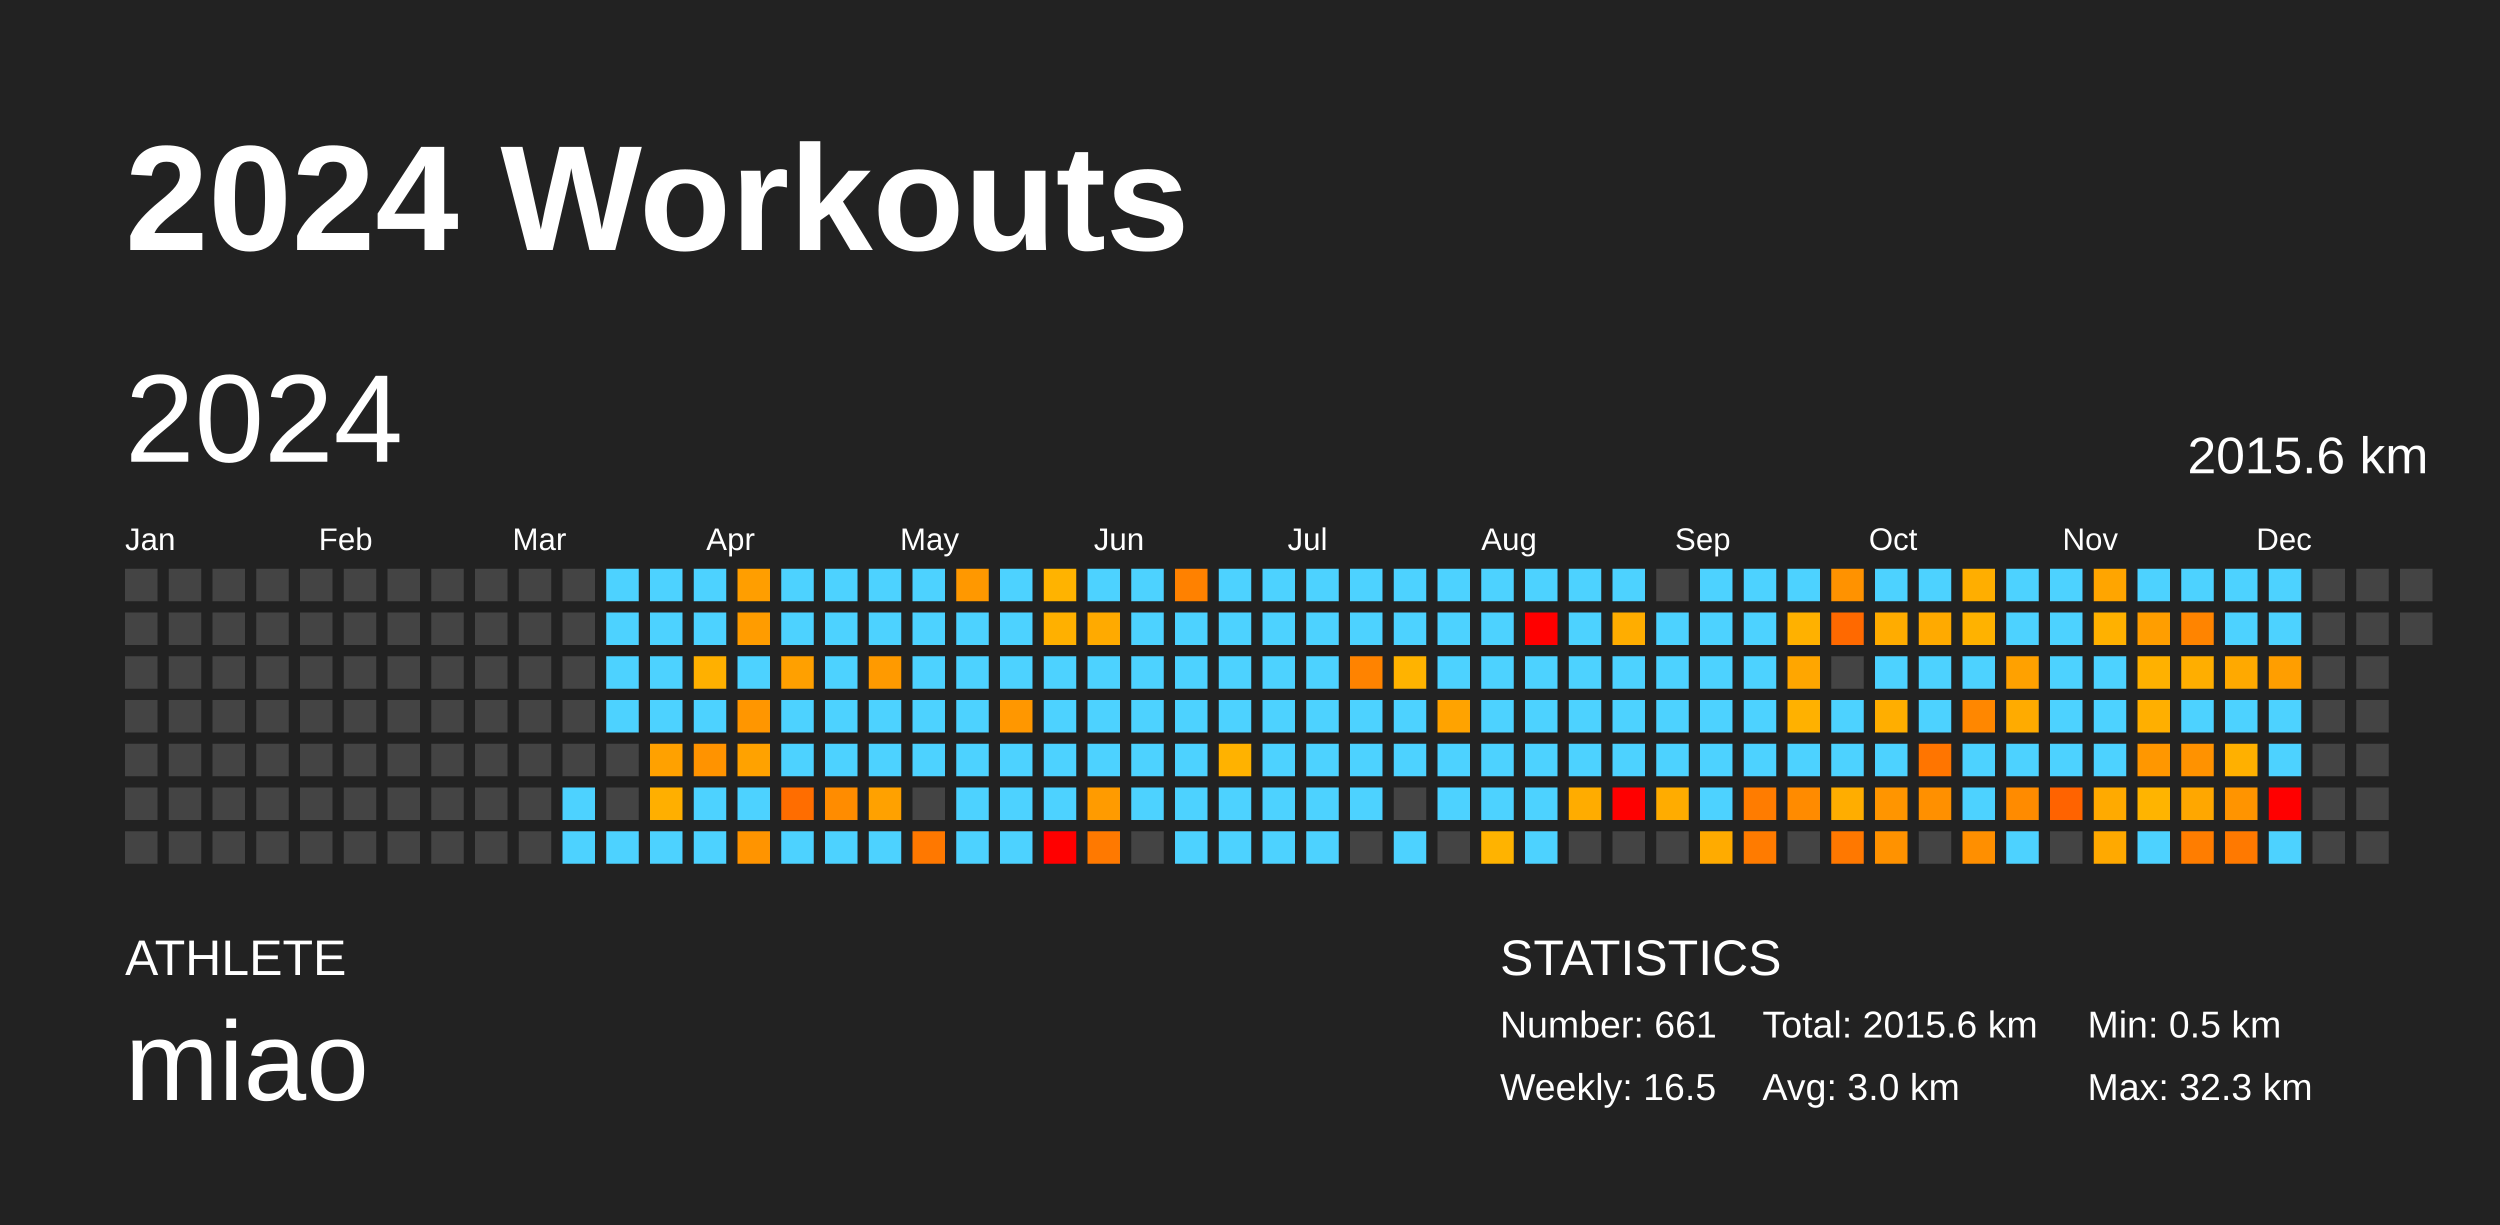
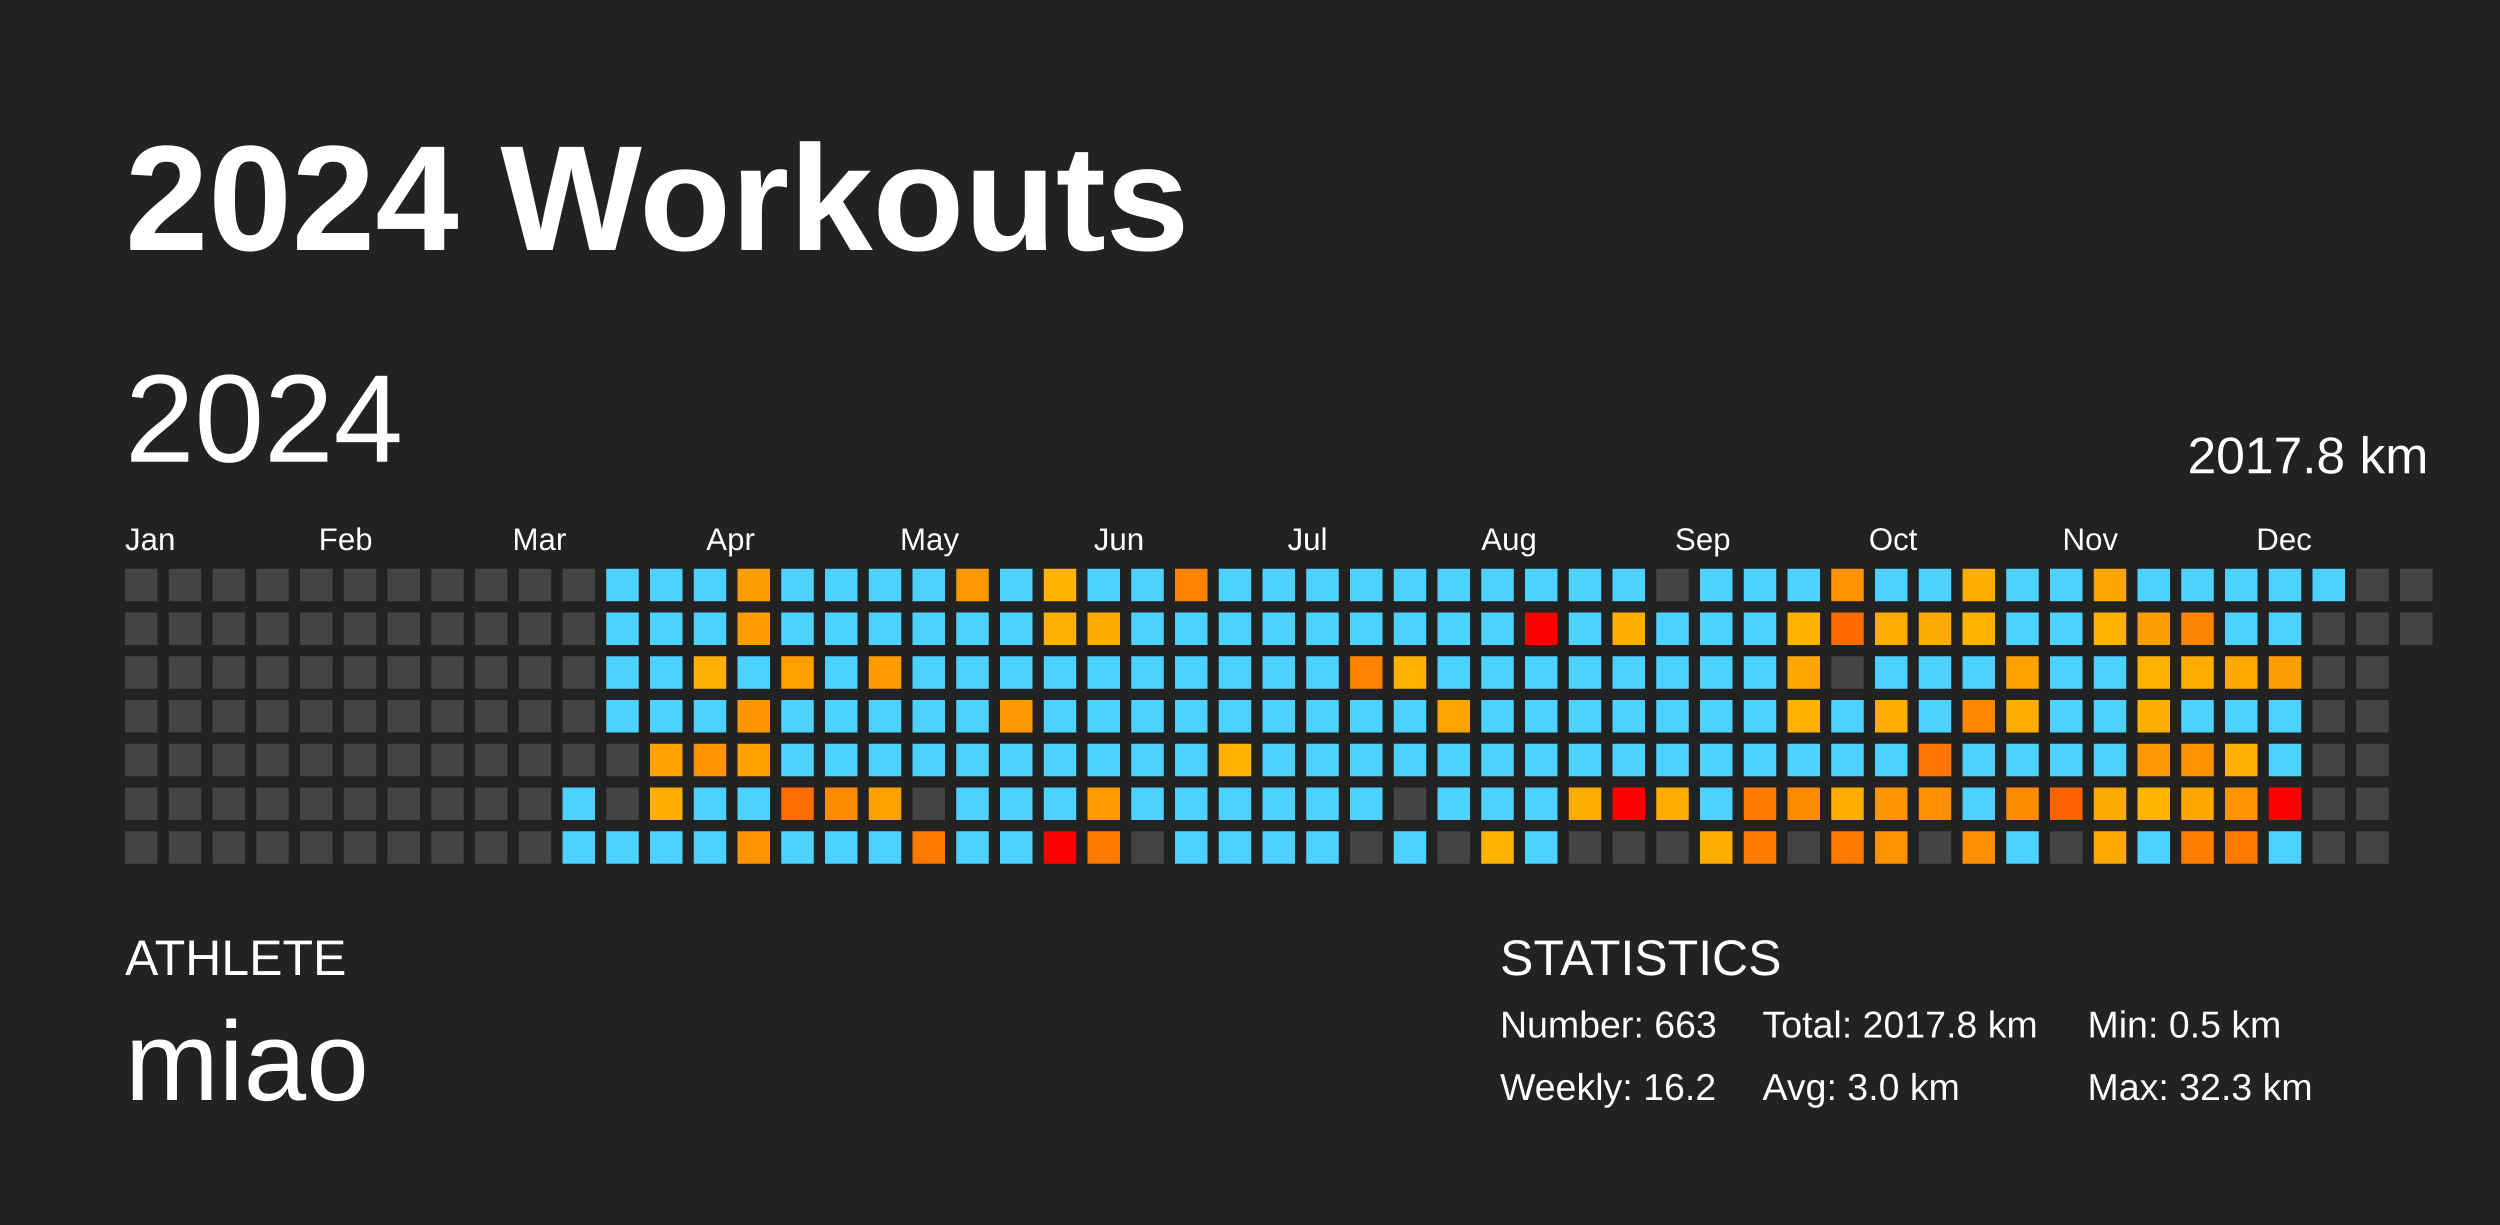
<svg xmlns="http://www.w3.org/2000/svg" baseProfile="full" height="98mm" version="1.1" viewBox="0,0,200,98" width="200mm">
  <defs />
  <rect fill="#222222" height="98" width="200" x="0" y="0" />
  <text fill="#FFFFFF" style="font-size:12px; font-family:Arial; font-weight:bold;" x="10" y="20">2024 Workouts</text>
  <text fill="#FFFFFF" style="font-size:4px; font-family:Arial" x="10" y="78">ATHLETE</text>
  <text fill="#FFFFFF" style="font-size:9px; font-family:Arial" x="10" y="88">miao</text>
  <text fill="#FFFFFF" style="font-size:4px; font-family:Arial" x="120" y="78">STATISTICS</text>
-   <text fill="#FFFFFF" style="font-size:3px; font-family:Arial" x="120" y="83">Number: 661</text>
-   <text fill="#FFFFFF" style="font-size:3px; font-family:Arial" x="120" y="88">Weekly: 16.5</text>
-   <text fill="#FFFFFF" style="font-size:3px; font-family:Arial" x="141" y="83">Total: 2015.6 km</text>
+   <text fill="#FFFFFF" style="font-size:3px; font-family:Arial" x="120" y="83">Number: 663</text>
+   <text fill="#FFFFFF" style="font-size:3px; font-family:Arial" x="120" y="88">Weekly: 16.2</text>
+   <text fill="#FFFFFF" style="font-size:3px; font-family:Arial" x="141" y="83">Total: 2017.8 km</text>
  <text fill="#FFFFFF" style="font-size:3px; font-family:Arial" x="141" y="88">Avg: 3.0 km</text>
  <text fill="#FFFFFF" style="font-size:3px; font-family:Arial" x="167" y="83">Min: 0.5 km</text>
  <text fill="#FFFFFF" style="font-size:3px; font-family:Arial" x="167" y="88">Max: 32.3 km</text>
  <text dominant-baseline="hanging" fill="#FFFFFF" style="font-size:10.0px; font-family:Arial;" x="10" y="30">2024</text>
-   <text dominant-baseline="hanging" fill="#FFFFFF" style="font-size:4.125px; font-family:Arial;" x="175" y="35">2015.6 km</text>
+   <text dominant-baseline="hanging" fill="#FFFFFF" style="font-size:4.125px; font-family:Arial;" x="175" y="35">2017.8 km</text>
  <text fill="#FFFFFF" style="font-size:2.5px; font-family:Arial" x="10.0" y="44">Jan</text>
  <text fill="#FFFFFF" style="font-size:2.5px; font-family:Arial" x="25.5" y="44">Feb</text>
  <text fill="#FFFFFF" style="font-size:2.5px; font-family:Arial" x="41.0" y="44">Mar</text>
  <text fill="#FFFFFF" style="font-size:2.5px; font-family:Arial" x="56.5" y="44">Apr</text>
  <text fill="#FFFFFF" style="font-size:2.5px; font-family:Arial" x="72.0" y="44">May</text>
  <text fill="#FFFFFF" style="font-size:2.5px; font-family:Arial" x="87.5" y="44">Jun</text>
  <text fill="#FFFFFF" style="font-size:2.5px; font-family:Arial" x="103.0" y="44">Jul</text>
  <text fill="#FFFFFF" style="font-size:2.5px; font-family:Arial" x="118.5" y="44">Aug</text>
  <text fill="#FFFFFF" style="font-size:2.5px; font-family:Arial" x="134.0" y="44">Sep</text>
  <text fill="#FFFFFF" style="font-size:2.5px; font-family:Arial" x="149.5" y="44">Oct</text>
  <text fill="#FFFFFF" style="font-size:2.5px; font-family:Arial" x="165.0" y="44">Nov</text>
  <text fill="#FFFFFF" style="font-size:2.5px; font-family:Arial" x="180.5" y="44">Dec</text>
  <rect fill="#444444" height="2.6" width="2.6" x="10.0" y="45.5" />
  <rect fill="#444444" height="2.6" width="2.6" x="10.0" y="49.0" />
  <rect fill="#444444" height="2.6" width="2.6" x="10.0" y="52.5" />
  <rect fill="#444444" height="2.6" width="2.6" x="10.0" y="56.0" />
  <rect fill="#444444" height="2.6" width="2.6" x="10.0" y="59.5" />
  <rect fill="#444444" height="2.6" width="2.6" x="10.0" y="63.0" />
  <rect fill="#444444" height="2.6" width="2.6" x="10.0" y="66.5" />
  <rect fill="#444444" height="2.6" width="2.6" x="13.5" y="45.5" />
  <rect fill="#444444" height="2.6" width="2.6" x="13.5" y="49.0" />
  <rect fill="#444444" height="2.6" width="2.6" x="13.5" y="52.5" />
  <rect fill="#444444" height="2.6" width="2.6" x="13.5" y="56.0" />
  <rect fill="#444444" height="2.6" width="2.6" x="13.5" y="59.5" />
  <rect fill="#444444" height="2.6" width="2.6" x="13.5" y="63.0" />
  <rect fill="#444444" height="2.6" width="2.6" x="13.5" y="66.5" />
  <rect fill="#444444" height="2.6" width="2.6" x="17.0" y="45.5" />
  <rect fill="#444444" height="2.6" width="2.6" x="17.0" y="49.0" />
  <rect fill="#444444" height="2.6" width="2.6" x="17.0" y="52.5" />
  <rect fill="#444444" height="2.6" width="2.6" x="17.0" y="56.0" />
  <rect fill="#444444" height="2.6" width="2.6" x="17.0" y="59.5" />
  <rect fill="#444444" height="2.6" width="2.6" x="17.0" y="63.0" />
  <rect fill="#444444" height="2.6" width="2.6" x="17.0" y="66.5" />
  <rect fill="#444444" height="2.6" width="2.6" x="20.5" y="45.5" />
  <rect fill="#444444" height="2.6" width="2.6" x="20.5" y="49.0" />
  <rect fill="#444444" height="2.6" width="2.6" x="20.5" y="52.5" />
  <rect fill="#444444" height="2.6" width="2.6" x="20.5" y="56.0" />
  <rect fill="#444444" height="2.6" width="2.6" x="20.5" y="59.5" />
  <rect fill="#444444" height="2.6" width="2.6" x="20.5" y="63.0" />
  <rect fill="#444444" height="2.6" width="2.6" x="20.5" y="66.5" />
  <rect fill="#444444" height="2.6" width="2.6" x="24.0" y="45.5" />
  <rect fill="#444444" height="2.6" width="2.6" x="24.0" y="49.0" />
  <rect fill="#444444" height="2.6" width="2.6" x="24.0" y="52.5" />
  <rect fill="#444444" height="2.6" width="2.6" x="24.0" y="56.0" />
  <rect fill="#444444" height="2.6" width="2.6" x="24.0" y="59.5" />
  <rect fill="#444444" height="2.6" width="2.6" x="24.0" y="63.0" />
  <rect fill="#444444" height="2.6" width="2.6" x="24.0" y="66.5" />
  <rect fill="#444444" height="2.6" width="2.6" x="27.5" y="45.5" />
  <rect fill="#444444" height="2.6" width="2.6" x="27.5" y="49.0" />
  <rect fill="#444444" height="2.6" width="2.6" x="27.5" y="52.5" />
  <rect fill="#444444" height="2.6" width="2.6" x="27.5" y="56.0" />
  <rect fill="#444444" height="2.6" width="2.6" x="27.5" y="59.5" />
  <rect fill="#444444" height="2.6" width="2.6" x="27.5" y="63.0" />
  <rect fill="#444444" height="2.6" width="2.6" x="27.5" y="66.5" />
  <rect fill="#444444" height="2.6" width="2.6" x="31.0" y="45.5" />
  <rect fill="#444444" height="2.6" width="2.6" x="31.0" y="49.0" />
  <rect fill="#444444" height="2.6" width="2.6" x="31.0" y="52.5" />
  <rect fill="#444444" height="2.6" width="2.6" x="31.0" y="56.0" />
  <rect fill="#444444" height="2.6" width="2.6" x="31.0" y="59.5" />
  <rect fill="#444444" height="2.6" width="2.6" x="31.0" y="63.0" />
  <rect fill="#444444" height="2.6" width="2.6" x="31.0" y="66.5" />
  <rect fill="#444444" height="2.6" width="2.6" x="34.5" y="45.5" />
  <rect fill="#444444" height="2.6" width="2.6" x="34.5" y="49.0" />
  <rect fill="#444444" height="2.6" width="2.6" x="34.5" y="52.5" />
  <rect fill="#444444" height="2.6" width="2.6" x="34.5" y="56.0" />
  <rect fill="#444444" height="2.6" width="2.6" x="34.5" y="59.5" />
  <rect fill="#444444" height="2.6" width="2.6" x="34.5" y="63.0" />
  <rect fill="#444444" height="2.6" width="2.6" x="34.5" y="66.5" />
  <rect fill="#444444" height="2.6" width="2.6" x="38.0" y="45.5" />
  <rect fill="#444444" height="2.6" width="2.6" x="38.0" y="49.0" />
  <rect fill="#444444" height="2.6" width="2.6" x="38.0" y="52.5" />
  <rect fill="#444444" height="2.6" width="2.6" x="38.0" y="56.0" />
  <rect fill="#444444" height="2.6" width="2.6" x="38.0" y="59.5" />
  <rect fill="#444444" height="2.6" width="2.6" x="38.0" y="63.0" />
  <rect fill="#444444" height="2.6" width="2.6" x="38.0" y="66.5" />
  <rect fill="#444444" height="2.6" width="2.6" x="41.5" y="45.5" />
  <rect fill="#444444" height="2.6" width="2.6" x="41.5" y="49.0" />
  <rect fill="#444444" height="2.6" width="2.6" x="41.5" y="52.5" />
  <rect fill="#444444" height="2.6" width="2.6" x="41.5" y="56.0" />
  <rect fill="#444444" height="2.6" width="2.6" x="41.5" y="59.5" />
  <rect fill="#444444" height="2.6" width="2.6" x="41.5" y="63.0" />
  <rect fill="#444444" height="2.6" width="2.6" x="41.5" y="66.5" />
  <rect fill="#444444" height="2.6" width="2.6" x="45.0" y="45.5" />
  <rect fill="#444444" height="2.6" width="2.6" x="45.0" y="49.0" />
  <rect fill="#444444" height="2.6" width="2.6" x="45.0" y="52.5" />
  <rect fill="#444444" height="2.6" width="2.6" x="45.0" y="56.0" />
  <rect fill="#444444" height="2.6" width="2.6" x="45.0" y="59.5" />
  <rect fill="#4dd2ff" height="2.6" width="2.6" x="45.0" y="63.0" />
  <rect fill="#4dd2ff" height="2.6" width="2.6" x="45.0" y="66.5" />
  <rect fill="#4dd2ff" height="2.6" width="2.6" x="48.5" y="45.5" />
  <rect fill="#4dd2ff" height="2.6" width="2.6" x="48.5" y="49.0" />
  <rect fill="#4dd2ff" height="2.6" width="2.6" x="48.5" y="52.5" />
  <rect fill="#4dd2ff" height="2.6" width="2.6" x="48.5" y="56.0" />
  <rect fill="#444444" height="2.6" width="2.6" x="48.5" y="59.5" />
  <rect fill="#444444" height="2.6" width="2.6" x="48.5" y="63.0" />
  <rect fill="#4dd2ff" height="2.6" width="2.6" x="48.5" y="66.5" />
  <rect fill="#4dd2ff" height="2.6" width="2.6" x="52.0" y="45.5" />
  <rect fill="#4dd2ff" height="2.6" width="2.6" x="52.0" y="49.0" />
  <rect fill="#4dd2ff" height="2.6" width="2.6" x="52.0" y="52.5" />
  <rect fill="#4dd2ff" height="2.6" width="2.6" x="52.0" y="56.0" />
  <rect fill="#ffa100" height="2.6" width="2.6" x="52.0" y="59.5" />
  <rect fill="#ffaf00" height="2.6" width="2.6" x="52.0" y="63.0" />
  <rect fill="#4dd2ff" height="2.6" width="2.6" x="52.0" y="66.5" />
  <rect fill="#4dd2ff" height="2.6" width="2.6" x="55.5" y="45.5" />
  <rect fill="#4dd2ff" height="2.6" width="2.6" x="55.5" y="49.0" />
  <rect fill="#ffb000" height="2.6" width="2.6" x="55.5" y="52.5" />
  <rect fill="#4dd2ff" height="2.6" width="2.6" x="55.5" y="56.0" />
  <rect fill="#ff9300" height="2.6" width="2.6" x="55.5" y="59.5" />
  <rect fill="#4dd2ff" height="2.6" width="2.6" x="55.5" y="63.0" />
  <rect fill="#4dd2ff" height="2.6" width="2.6" x="55.5" y="66.5" />
  <rect fill="#ff9e00" height="2.6" width="2.6" x="59.0" y="45.5" />
  <rect fill="#ff9c00" height="2.6" width="2.6" x="59.0" y="49.0" />
  <rect fill="#4dd2ff" height="2.6" width="2.6" x="59.0" y="52.5" />
  <rect fill="#ff9600" height="2.6" width="2.6" x="59.0" y="56.0" />
  <rect fill="#ffa200" height="2.6" width="2.6" x="59.0" y="59.5" />
  <rect fill="#4dd2ff" height="2.6" width="2.6" x="59.0" y="63.0" />
  <rect fill="#ff9400" height="2.6" width="2.6" x="59.0" y="66.5" />
  <rect fill="#4dd2ff" height="2.6" width="2.6" x="62.5" y="45.5" />
  <rect fill="#4dd2ff" height="2.6" width="2.6" x="62.5" y="49.0" />
  <rect fill="#ffa000" height="2.6" width="2.6" x="62.5" y="52.5" />
  <rect fill="#4dd2ff" height="2.6" width="2.6" x="62.5" y="56.0" />
  <rect fill="#4dd2ff" height="2.6" width="2.6" x="62.5" y="59.5" />
  <rect fill="#ff6d00" height="2.6" width="2.6" x="62.5" y="63.0" />
  <rect fill="#4dd2ff" height="2.6" width="2.6" x="62.5" y="66.5" />
  <rect fill="#4dd2ff" height="2.6" width="2.6" x="66.0" y="45.5" />
  <rect fill="#4dd2ff" height="2.6" width="2.6" x="66.0" y="49.0" />
  <rect fill="#4dd2ff" height="2.6" width="2.6" x="66.0" y="52.5" />
  <rect fill="#4dd2ff" height="2.6" width="2.6" x="66.0" y="56.0" />
  <rect fill="#4dd2ff" height="2.6" width="2.6" x="66.0" y="59.5" />
  <rect fill="#ff8c00" height="2.6" width="2.6" x="66.0" y="63.0" />
  <rect fill="#4dd2ff" height="2.6" width="2.6" x="66.0" y="66.5" />
  <rect fill="#4dd2ff" height="2.6" width="2.6" x="69.5" y="45.5" />
  <rect fill="#4dd2ff" height="2.6" width="2.6" x="69.5" y="49.0" />
  <rect fill="#ff9a00" height="2.6" width="2.6" x="69.5" y="52.5" />
  <rect fill="#4dd2ff" height="2.6" width="2.6" x="69.5" y="56.0" />
  <rect fill="#4dd2ff" height="2.6" width="2.6" x="69.5" y="59.5" />
  <rect fill="#ffa100" height="2.6" width="2.6" x="69.5" y="63.0" />
  <rect fill="#4dd2ff" height="2.6" width="2.6" x="69.5" y="66.5" />
  <rect fill="#4dd2ff" height="2.6" width="2.6" x="73.0" y="45.5" />
  <rect fill="#4dd2ff" height="2.6" width="2.6" x="73.0" y="49.0" />
  <rect fill="#4dd2ff" height="2.6" width="2.6" x="73.0" y="52.5" />
  <rect fill="#4dd2ff" height="2.6" width="2.6" x="73.0" y="56.0" />
  <rect fill="#4dd2ff" height="2.6" width="2.6" x="73.0" y="59.5" />
  <rect fill="#444444" height="2.6" width="2.6" x="73.0" y="63.0" />
  <rect fill="#ff7800" height="2.6" width="2.6" x="73.0" y="66.5" />
  <rect fill="#ff9800" height="2.6" width="2.6" x="76.5" y="45.5" />
  <rect fill="#4dd2ff" height="2.6" width="2.6" x="76.5" y="49.0" />
  <rect fill="#4dd2ff" height="2.6" width="2.6" x="76.5" y="52.5" />
  <rect fill="#4dd2ff" height="2.6" width="2.6" x="76.5" y="56.0" />
  <rect fill="#4dd2ff" height="2.6" width="2.6" x="76.5" y="59.5" />
  <rect fill="#4dd2ff" height="2.6" width="2.6" x="76.5" y="63.0" />
  <rect fill="#4dd2ff" height="2.6" width="2.6" x="76.5" y="66.5" />
  <rect fill="#4dd2ff" height="2.6" width="2.6" x="80.0" y="45.5" />
  <rect fill="#4dd2ff" height="2.6" width="2.6" x="80.0" y="49.0" />
  <rect fill="#4dd2ff" height="2.6" width="2.6" x="80.0" y="52.5" />
  <rect fill="#ff9700" height="2.6" width="2.6" x="80.0" y="56.0" />
  <rect fill="#4dd2ff" height="2.6" width="2.6" x="80.0" y="59.5" />
  <rect fill="#4dd2ff" height="2.6" width="2.6" x="80.0" y="63.0" />
  <rect fill="#4dd2ff" height="2.6" width="2.6" x="80.0" y="66.5" />
  <rect fill="#ffb300" height="2.6" width="2.6" x="83.5" y="45.5" />
  <rect fill="#ffb000" height="2.6" width="2.6" x="83.5" y="49.0" />
  <rect fill="#4dd2ff" height="2.6" width="2.6" x="83.5" y="52.5" />
  <rect fill="#4dd2ff" height="2.6" width="2.6" x="83.5" y="56.0" />
  <rect fill="#4dd2ff" height="2.6" width="2.6" x="83.5" y="59.5" />
  <rect fill="#4dd2ff" height="2.6" width="2.6" x="83.5" y="63.0" />
  <rect fill="red" height="2.6" width="2.6" x="83.5" y="66.5" />
  <rect fill="#4dd2ff" height="2.6" width="2.6" x="87.0" y="45.5" />
  <rect fill="#ffaa00" height="2.6" width="2.6" x="87.0" y="49.0" />
  <rect fill="#4dd2ff" height="2.6" width="2.6" x="87.0" y="52.5" />
  <rect fill="#4dd2ff" height="2.6" width="2.6" x="87.0" y="56.0" />
  <rect fill="#4dd2ff" height="2.6" width="2.6" x="87.0" y="59.5" />
  <rect fill="#ff9b00" height="2.6" width="2.6" x="87.0" y="63.0" />
  <rect fill="#ff7900" height="2.6" width="2.6" x="87.0" y="66.5" />
  <rect fill="#4dd2ff" height="2.6" width="2.6" x="90.5" y="45.5" />
  <rect fill="#4dd2ff" height="2.6" width="2.6" x="90.5" y="49.0" />
  <rect fill="#4dd2ff" height="2.6" width="2.6" x="90.5" y="52.5" />
  <rect fill="#4dd2ff" height="2.6" width="2.6" x="90.5" y="56.0" />
  <rect fill="#4dd2ff" height="2.6" width="2.6" x="90.5" y="59.5" />
  <rect fill="#4dd2ff" height="2.6" width="2.6" x="90.5" y="63.0" />
  <rect fill="#444444" height="2.6" width="2.6" x="90.5" y="66.5" />
  <rect fill="#ff8100" height="2.6" width="2.6" x="94.0" y="45.5" />
  <rect fill="#4dd2ff" height="2.6" width="2.6" x="94.0" y="49.0" />
  <rect fill="#4dd2ff" height="2.6" width="2.6" x="94.0" y="52.5" />
  <rect fill="#4dd2ff" height="2.6" width="2.6" x="94.0" y="56.0" />
  <rect fill="#4dd2ff" height="2.6" width="2.6" x="94.0" y="59.5" />
  <rect fill="#4dd2ff" height="2.6" width="2.6" x="94.0" y="63.0" />
  <rect fill="#4dd2ff" height="2.6" width="2.6" x="94.0" y="66.5" />
  <rect fill="#4dd2ff" height="2.6" width="2.6" x="97.5" y="45.5" />
  <rect fill="#4dd2ff" height="2.6" width="2.6" x="97.5" y="49.0" />
  <rect fill="#4dd2ff" height="2.6" width="2.6" x="97.5" y="52.5" />
  <rect fill="#4dd2ff" height="2.6" width="2.6" x="97.5" y="56.0" />
  <rect fill="#ffb200" height="2.6" width="2.6" x="97.5" y="59.5" />
  <rect fill="#4dd2ff" height="2.6" width="2.6" x="97.5" y="63.0" />
  <rect fill="#4dd2ff" height="2.6" width="2.6" x="97.5" y="66.5" />
  <rect fill="#4dd2ff" height="2.6" width="2.6" x="101.0" y="45.5" />
  <rect fill="#4dd2ff" height="2.6" width="2.6" x="101.0" y="49.0" />
  <rect fill="#4dd2ff" height="2.6" width="2.6" x="101.0" y="52.5" />
  <rect fill="#4dd2ff" height="2.6" width="2.6" x="101.0" y="56.0" />
  <rect fill="#4dd2ff" height="2.6" width="2.6" x="101.0" y="59.5" />
  <rect fill="#4dd2ff" height="2.6" width="2.6" x="101.0" y="63.0" />
  <rect fill="#4dd2ff" height="2.6" width="2.6" x="101.0" y="66.5" />
  <rect fill="#4dd2ff" height="2.6" width="2.6" x="104.5" y="45.5" />
  <rect fill="#4dd2ff" height="2.6" width="2.6" x="104.5" y="49.0" />
  <rect fill="#4dd2ff" height="2.6" width="2.6" x="104.5" y="52.5" />
  <rect fill="#4dd2ff" height="2.6" width="2.6" x="104.5" y="56.0" />
  <rect fill="#4dd2ff" height="2.6" width="2.6" x="104.5" y="59.5" />
  <rect fill="#4dd2ff" height="2.6" width="2.6" x="104.5" y="63.0" />
  <rect fill="#4dd2ff" height="2.6" width="2.6" x="104.5" y="66.5" />
  <rect fill="#4dd2ff" height="2.6" width="2.6" x="108.0" y="45.5" />
  <rect fill="#4dd2ff" height="2.6" width="2.6" x="108.0" y="49.0" />
  <rect fill="#ff8300" height="2.6" width="2.6" x="108.0" y="52.5" />
  <rect fill="#4dd2ff" height="2.6" width="2.6" x="108.0" y="56.0" />
  <rect fill="#4dd2ff" height="2.6" width="2.6" x="108.0" y="59.5" />
  <rect fill="#4dd2ff" height="2.6" width="2.6" x="108.0" y="63.0" />
  <rect fill="#444444" height="2.6" width="2.6" x="108.0" y="66.5" />
  <rect fill="#4dd2ff" height="2.6" width="2.6" x="111.5" y="45.5" />
  <rect fill="#4dd2ff" height="2.6" width="2.6" x="111.5" y="49.0" />
  <rect fill="#ffb300" height="2.6" width="2.6" x="111.5" y="52.5" />
  <rect fill="#4dd2ff" height="2.6" width="2.6" x="111.5" y="56.0" />
  <rect fill="#4dd2ff" height="2.6" width="2.6" x="111.5" y="59.5" />
  <rect fill="#444444" height="2.6" width="2.6" x="111.5" y="63.0" />
  <rect fill="#4dd2ff" height="2.6" width="2.6" x="111.5" y="66.5" />
  <rect fill="#4dd2ff" height="2.6" width="2.6" x="115.0" y="45.5" />
  <rect fill="#4dd2ff" height="2.6" width="2.6" x="115.0" y="49.0" />
  <rect fill="#4dd2ff" height="2.6" width="2.6" x="115.0" y="52.5" />
  <rect fill="#ffa300" height="2.6" width="2.6" x="115.0" y="56.0" />
  <rect fill="#4dd2ff" height="2.6" width="2.6" x="115.0" y="59.5" />
  <rect fill="#4dd2ff" height="2.6" width="2.6" x="115.0" y="63.0" />
  <rect fill="#444444" height="2.6" width="2.6" x="115.0" y="66.5" />
  <rect fill="#4dd2ff" height="2.6" width="2.6" x="118.5" y="45.5" />
  <rect fill="#4dd2ff" height="2.6" width="2.6" x="118.5" y="49.0" />
  <rect fill="#4dd2ff" height="2.6" width="2.6" x="118.5" y="52.5" />
  <rect fill="#4dd2ff" height="2.6" width="2.6" x="118.5" y="56.0" />
  <rect fill="#4dd2ff" height="2.6" width="2.6" x="118.5" y="59.5" />
  <rect fill="#4dd2ff" height="2.6" width="2.6" x="118.5" y="63.0" />
  <rect fill="#ffb300" height="2.6" width="2.6" x="118.5" y="66.5" />
  <rect fill="#4dd2ff" height="2.6" width="2.6" x="122.0" y="45.5" />
  <rect fill="red" height="2.6" width="2.6" x="122.0" y="49.0" />
  <rect fill="#4dd2ff" height="2.6" width="2.6" x="122.0" y="52.5" />
  <rect fill="#4dd2ff" height="2.6" width="2.6" x="122.0" y="56.0" />
  <rect fill="#4dd2ff" height="2.6" width="2.6" x="122.0" y="59.5" />
  <rect fill="#4dd2ff" height="2.6" width="2.6" x="122.0" y="63.0" />
  <rect fill="#4dd2ff" height="2.6" width="2.6" x="122.0" y="66.5" />
  <rect fill="#4dd2ff" height="2.6" width="2.6" x="125.5" y="45.5" />
  <rect fill="#4dd2ff" height="2.6" width="2.6" x="125.5" y="49.0" />
  <rect fill="#4dd2ff" height="2.6" width="2.6" x="125.5" y="52.5" />
  <rect fill="#4dd2ff" height="2.6" width="2.6" x="125.5" y="56.0" />
  <rect fill="#4dd2ff" height="2.6" width="2.6" x="125.5" y="59.5" />
  <rect fill="#ffac00" height="2.6" width="2.6" x="125.5" y="63.0" />
  <rect fill="#444444" height="2.6" width="2.6" x="125.5" y="66.5" />
  <rect fill="#4dd2ff" height="2.6" width="2.6" x="129.0" y="45.5" />
  <rect fill="#ffad00" height="2.6" width="2.6" x="129.0" y="49.0" />
  <rect fill="#4dd2ff" height="2.6" width="2.6" x="129.0" y="52.5" />
  <rect fill="#4dd2ff" height="2.6" width="2.6" x="129.0" y="56.0" />
  <rect fill="#4dd2ff" height="2.6" width="2.6" x="129.0" y="59.5" />
  <rect fill="red" height="2.6" width="2.6" x="129.0" y="63.0" />
  <rect fill="#444444" height="2.6" width="2.6" x="129.0" y="66.5" />
  <rect fill="#444444" height="2.6" width="2.6" x="132.5" y="45.5" />
  <rect fill="#4dd2ff" height="2.6" width="2.6" x="132.5" y="49.0" />
  <rect fill="#4dd2ff" height="2.6" width="2.6" x="132.5" y="52.5" />
  <rect fill="#4dd2ff" height="2.6" width="2.6" x="132.5" y="56.0" />
  <rect fill="#4dd2ff" height="2.6" width="2.6" x="132.5" y="59.5" />
  <rect fill="#ffac00" height="2.6" width="2.6" x="132.5" y="63.0" />
  <rect fill="#444444" height="2.6" width="2.6" x="132.5" y="66.5" />
  <rect fill="#4dd2ff" height="2.6" width="2.6" x="136.0" y="45.5" />
  <rect fill="#4dd2ff" height="2.6" width="2.6" x="136.0" y="49.0" />
  <rect fill="#4dd2ff" height="2.6" width="2.6" x="136.0" y="52.5" />
  <rect fill="#4dd2ff" height="2.6" width="2.6" x="136.0" y="56.0" />
  <rect fill="#4dd2ff" height="2.6" width="2.6" x="136.0" y="59.5" />
  <rect fill="#4dd2ff" height="2.6" width="2.6" x="136.0" y="63.0" />
  <rect fill="#ffab00" height="2.6" width="2.6" x="136.0" y="66.5" />
  <rect fill="#4dd2ff" height="2.6" width="2.6" x="139.5" y="45.5" />
  <rect fill="#4dd2ff" height="2.6" width="2.6" x="139.5" y="49.0" />
  <rect fill="#4dd2ff" height="2.6" width="2.6" x="139.5" y="52.5" />
  <rect fill="#4dd2ff" height="2.6" width="2.6" x="139.5" y="56.0" />
  <rect fill="#4dd2ff" height="2.6" width="2.6" x="139.5" y="59.5" />
  <rect fill="#ff7c00" height="2.6" width="2.6" x="139.5" y="63.0" />
  <rect fill="#ff7b00" height="2.6" width="2.6" x="139.5" y="66.5" />
  <rect fill="#4dd2ff" height="2.6" width="2.6" x="143.0" y="45.5" />
  <rect fill="#ffb100" height="2.6" width="2.6" x="143.0" y="49.0" />
  <rect fill="#ffa600" height="2.6" width="2.6" x="143.0" y="52.5" />
  <rect fill="#ffb100" height="2.6" width="2.6" x="143.0" y="56.0" />
  <rect fill="#4dd2ff" height="2.6" width="2.6" x="143.0" y="59.5" />
  <rect fill="#ff8b00" height="2.6" width="2.6" x="143.0" y="63.0" />
  <rect fill="#444444" height="2.6" width="2.6" x="143.0" y="66.5" />
  <rect fill="#ff9200" height="2.6" width="2.6" x="146.5" y="45.5" />
  <rect fill="#ff6900" height="2.6" width="2.6" x="146.5" y="49.0" />
  <rect fill="#444444" height="2.6" width="2.6" x="146.5" y="52.5" />
  <rect fill="#4dd2ff" height="2.6" width="2.6" x="146.5" y="56.0" />
  <rect fill="#4dd2ff" height="2.6" width="2.6" x="146.5" y="59.5" />
  <rect fill="#ffad00" height="2.6" width="2.6" x="146.5" y="63.0" />
  <rect fill="#ff7800" height="2.6" width="2.6" x="146.5" y="66.5" />
  <rect fill="#4dd2ff" height="2.6" width="2.6" x="150.0" y="45.5" />
  <rect fill="#ffac00" height="2.6" width="2.6" x="150.0" y="49.0" />
  <rect fill="#4dd2ff" height="2.6" width="2.6" x="150.0" y="52.5" />
  <rect fill="#ffae00" height="2.6" width="2.6" x="150.0" y="56.0" />
  <rect fill="#4dd2ff" height="2.6" width="2.6" x="150.0" y="59.5" />
  <rect fill="#ff9500" height="2.6" width="2.6" x="150.0" y="63.0" />
  <rect fill="#ff9200" height="2.6" width="2.6" x="150.0" y="66.5" />
  <rect fill="#4dd2ff" height="2.6" width="2.6" x="153.5" y="45.5" />
  <rect fill="#ffaa00" height="2.6" width="2.6" x="153.5" y="49.0" />
  <rect fill="#4dd2ff" height="2.6" width="2.6" x="153.5" y="52.5" />
  <rect fill="#4dd2ff" height="2.6" width="2.6" x="153.5" y="56.0" />
  <rect fill="#ff7500" height="2.6" width="2.6" x="153.5" y="59.5" />
  <rect fill="#ff9000" height="2.6" width="2.6" x="153.5" y="63.0" />
  <rect fill="#444444" height="2.6" width="2.6" x="153.5" y="66.5" />
  <rect fill="#ffae00" height="2.6" width="2.6" x="157.0" y="45.5" />
  <rect fill="#ffb200" height="2.6" width="2.6" x="157.0" y="49.0" />
  <rect fill="#4dd2ff" height="2.6" width="2.6" x="157.0" y="52.5" />
  <rect fill="#ff8700" height="2.6" width="2.6" x="157.0" y="56.0" />
  <rect fill="#4dd2ff" height="2.6" width="2.6" x="157.0" y="59.5" />
  <rect fill="#4dd2ff" height="2.6" width="2.6" x="157.0" y="63.0" />
  <rect fill="#ff8f00" height="2.6" width="2.6" x="157.0" y="66.5" />
  <rect fill="#4dd2ff" height="2.6" width="2.6" x="160.5" y="45.5" />
  <rect fill="#4dd2ff" height="2.6" width="2.6" x="160.5" y="49.0" />
  <rect fill="#ffa100" height="2.6" width="2.6" x="160.5" y="52.5" />
  <rect fill="#ffab00" height="2.6" width="2.6" x="160.5" y="56.0" />
  <rect fill="#4dd2ff" height="2.6" width="2.6" x="160.5" y="59.5" />
  <rect fill="#ff8b00" height="2.6" width="2.6" x="160.5" y="63.0" />
  <rect fill="#4dd2ff" height="2.6" width="2.6" x="160.5" y="66.5" />
  <rect fill="#4dd2ff" height="2.6" width="2.6" x="164.0" y="45.5" />
  <rect fill="#4dd2ff" height="2.6" width="2.6" x="164.0" y="49.0" />
  <rect fill="#4dd2ff" height="2.6" width="2.6" x="164.0" y="52.5" />
  <rect fill="#4dd2ff" height="2.6" width="2.6" x="164.0" y="56.0" />
  <rect fill="#4dd2ff" height="2.6" width="2.6" x="164.0" y="59.5" />
  <rect fill="#ff6300" height="2.6" width="2.6" x="164.0" y="63.0" />
  <rect fill="#444444" height="2.6" width="2.6" x="164.0" y="66.5" />
  <rect fill="#ffa500" height="2.6" width="2.6" x="167.5" y="45.5" />
  <rect fill="#ffb100" height="2.6" width="2.6" x="167.5" y="49.0" />
  <rect fill="#4dd2ff" height="2.6" width="2.6" x="167.5" y="52.5" />
  <rect fill="#4dd2ff" height="2.6" width="2.6" x="167.5" y="56.0" />
  <rect fill="#4dd2ff" height="2.6" width="2.6" x="167.5" y="59.5" />
  <rect fill="#ffaa00" height="2.6" width="2.6" x="167.5" y="63.0" />
  <rect fill="#ffa900" height="2.6" width="2.6" x="167.5" y="66.5" />
  <rect fill="#4dd2ff" height="2.6" width="2.6" x="171.0" y="45.5" />
  <rect fill="#ff9e00" height="2.6" width="2.6" x="171.0" y="49.0" />
  <rect fill="#ffb100" height="2.6" width="2.6" x="171.0" y="52.5" />
  <rect fill="#ffaf00" height="2.6" width="2.6" x="171.0" y="56.0" />
  <rect fill="#ff9700" height="2.6" width="2.6" x="171.0" y="59.5" />
  <rect fill="#ffb400" height="2.6" width="2.6" x="171.0" y="63.0" />
  <rect fill="#4dd2ff" height="2.6" width="2.6" x="171.0" y="66.5" />
  <rect fill="#4dd2ff" height="2.6" width="2.6" x="174.5" y="45.5" />
  <rect fill="#ff8400" height="2.6" width="2.6" x="174.5" y="49.0" />
  <rect fill="#ffae00" height="2.6" width="2.6" x="174.5" y="52.5" />
  <rect fill="#4dd2ff" height="2.6" width="2.6" x="174.5" y="56.0" />
  <rect fill="#ff9200" height="2.6" width="2.6" x="174.5" y="59.5" />
  <rect fill="#ffa700" height="2.6" width="2.6" x="174.5" y="63.0" />
  <rect fill="#ff7d00" height="2.6" width="2.6" x="174.5" y="66.5" />
  <rect fill="#4dd2ff" height="2.6" width="2.6" x="178.0" y="45.5" />
  <rect fill="#4dd2ff" height="2.6" width="2.6" x="178.0" y="49.0" />
  <rect fill="#ffa900" height="2.6" width="2.6" x="178.0" y="52.5" />
  <rect fill="#4dd2ff" height="2.6" width="2.6" x="178.0" y="56.0" />
  <rect fill="#ffb000" height="2.6" width="2.6" x="178.0" y="59.5" />
  <rect fill="#ff9400" height="2.6" width="2.6" x="178.0" y="63.0" />
  <rect fill="#ff7900" height="2.6" width="2.6" x="178.0" y="66.5" />
  <rect fill="#4dd2ff" height="2.6" width="2.6" x="181.5" y="45.5" />
  <rect fill="#4dd2ff" height="2.6" width="2.6" x="181.5" y="49.0" />
  <rect fill="#ff9e00" height="2.6" width="2.6" x="181.5" y="52.5" />
  <rect fill="#4dd2ff" height="2.6" width="2.6" x="181.5" y="56.0" />
  <rect fill="#4dd2ff" height="2.6" width="2.6" x="181.5" y="59.5" />
  <rect fill="red" height="2.6" width="2.6" x="181.5" y="63.0" />
  <rect fill="#4dd2ff" height="2.6" width="2.6" x="181.5" y="66.5" />
-   <rect fill="#444444" height="2.6" width="2.6" x="185.0" y="45.5" />
+   <rect fill="#4dd2ff" height="2.6" width="2.6" x="185.0" y="45.5" />
  <rect fill="#444444" height="2.6" width="2.6" x="185.0" y="49.0" />
  <rect fill="#444444" height="2.6" width="2.6" x="185.0" y="52.5" />
  <rect fill="#444444" height="2.6" width="2.6" x="185.0" y="56.0" />
  <rect fill="#444444" height="2.6" width="2.6" x="185.0" y="59.5" />
  <rect fill="#444444" height="2.6" width="2.6" x="185.0" y="63.0" />
  <rect fill="#444444" height="2.6" width="2.6" x="185.0" y="66.5" />
  <rect fill="#444444" height="2.6" width="2.6" x="188.5" y="45.5" />
  <rect fill="#444444" height="2.6" width="2.6" x="188.5" y="49.0" />
  <rect fill="#444444" height="2.6" width="2.6" x="188.5" y="52.5" />
  <rect fill="#444444" height="2.6" width="2.6" x="188.5" y="56.0" />
  <rect fill="#444444" height="2.6" width="2.6" x="188.5" y="59.5" />
  <rect fill="#444444" height="2.6" width="2.6" x="188.5" y="63.0" />
  <rect fill="#444444" height="2.6" width="2.6" x="188.5" y="66.5" />
  <rect fill="#444444" height="2.6" width="2.6" x="192.0" y="45.5" />
  <rect fill="#444444" height="2.6" width="2.6" x="192.0" y="49.0" />
</svg>
